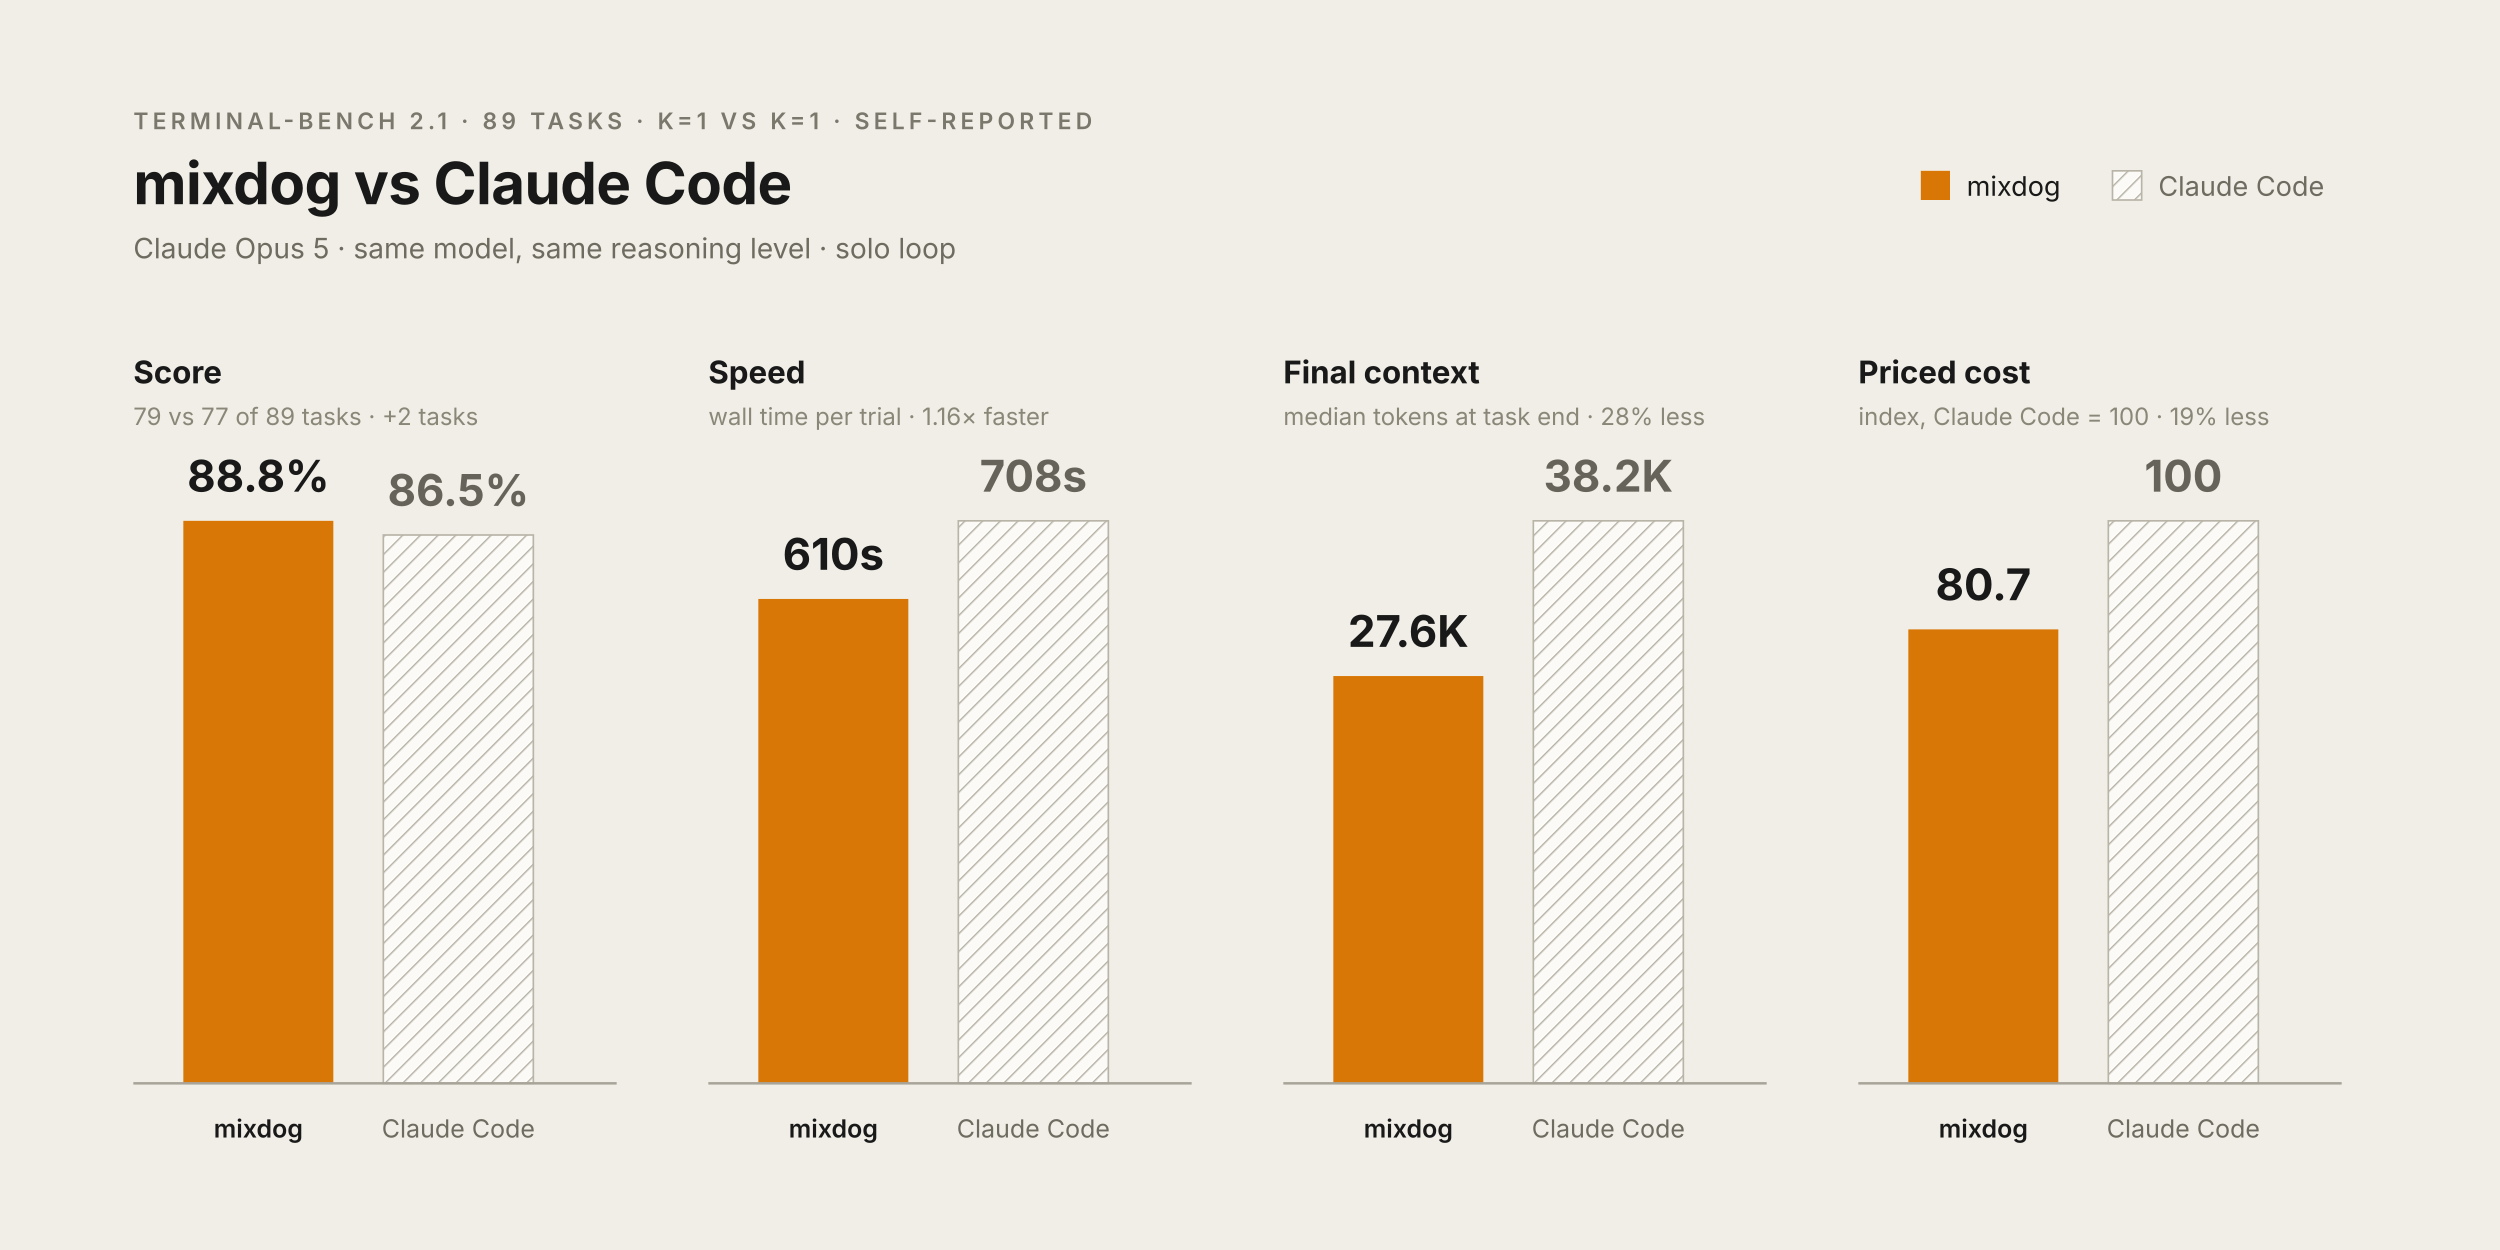
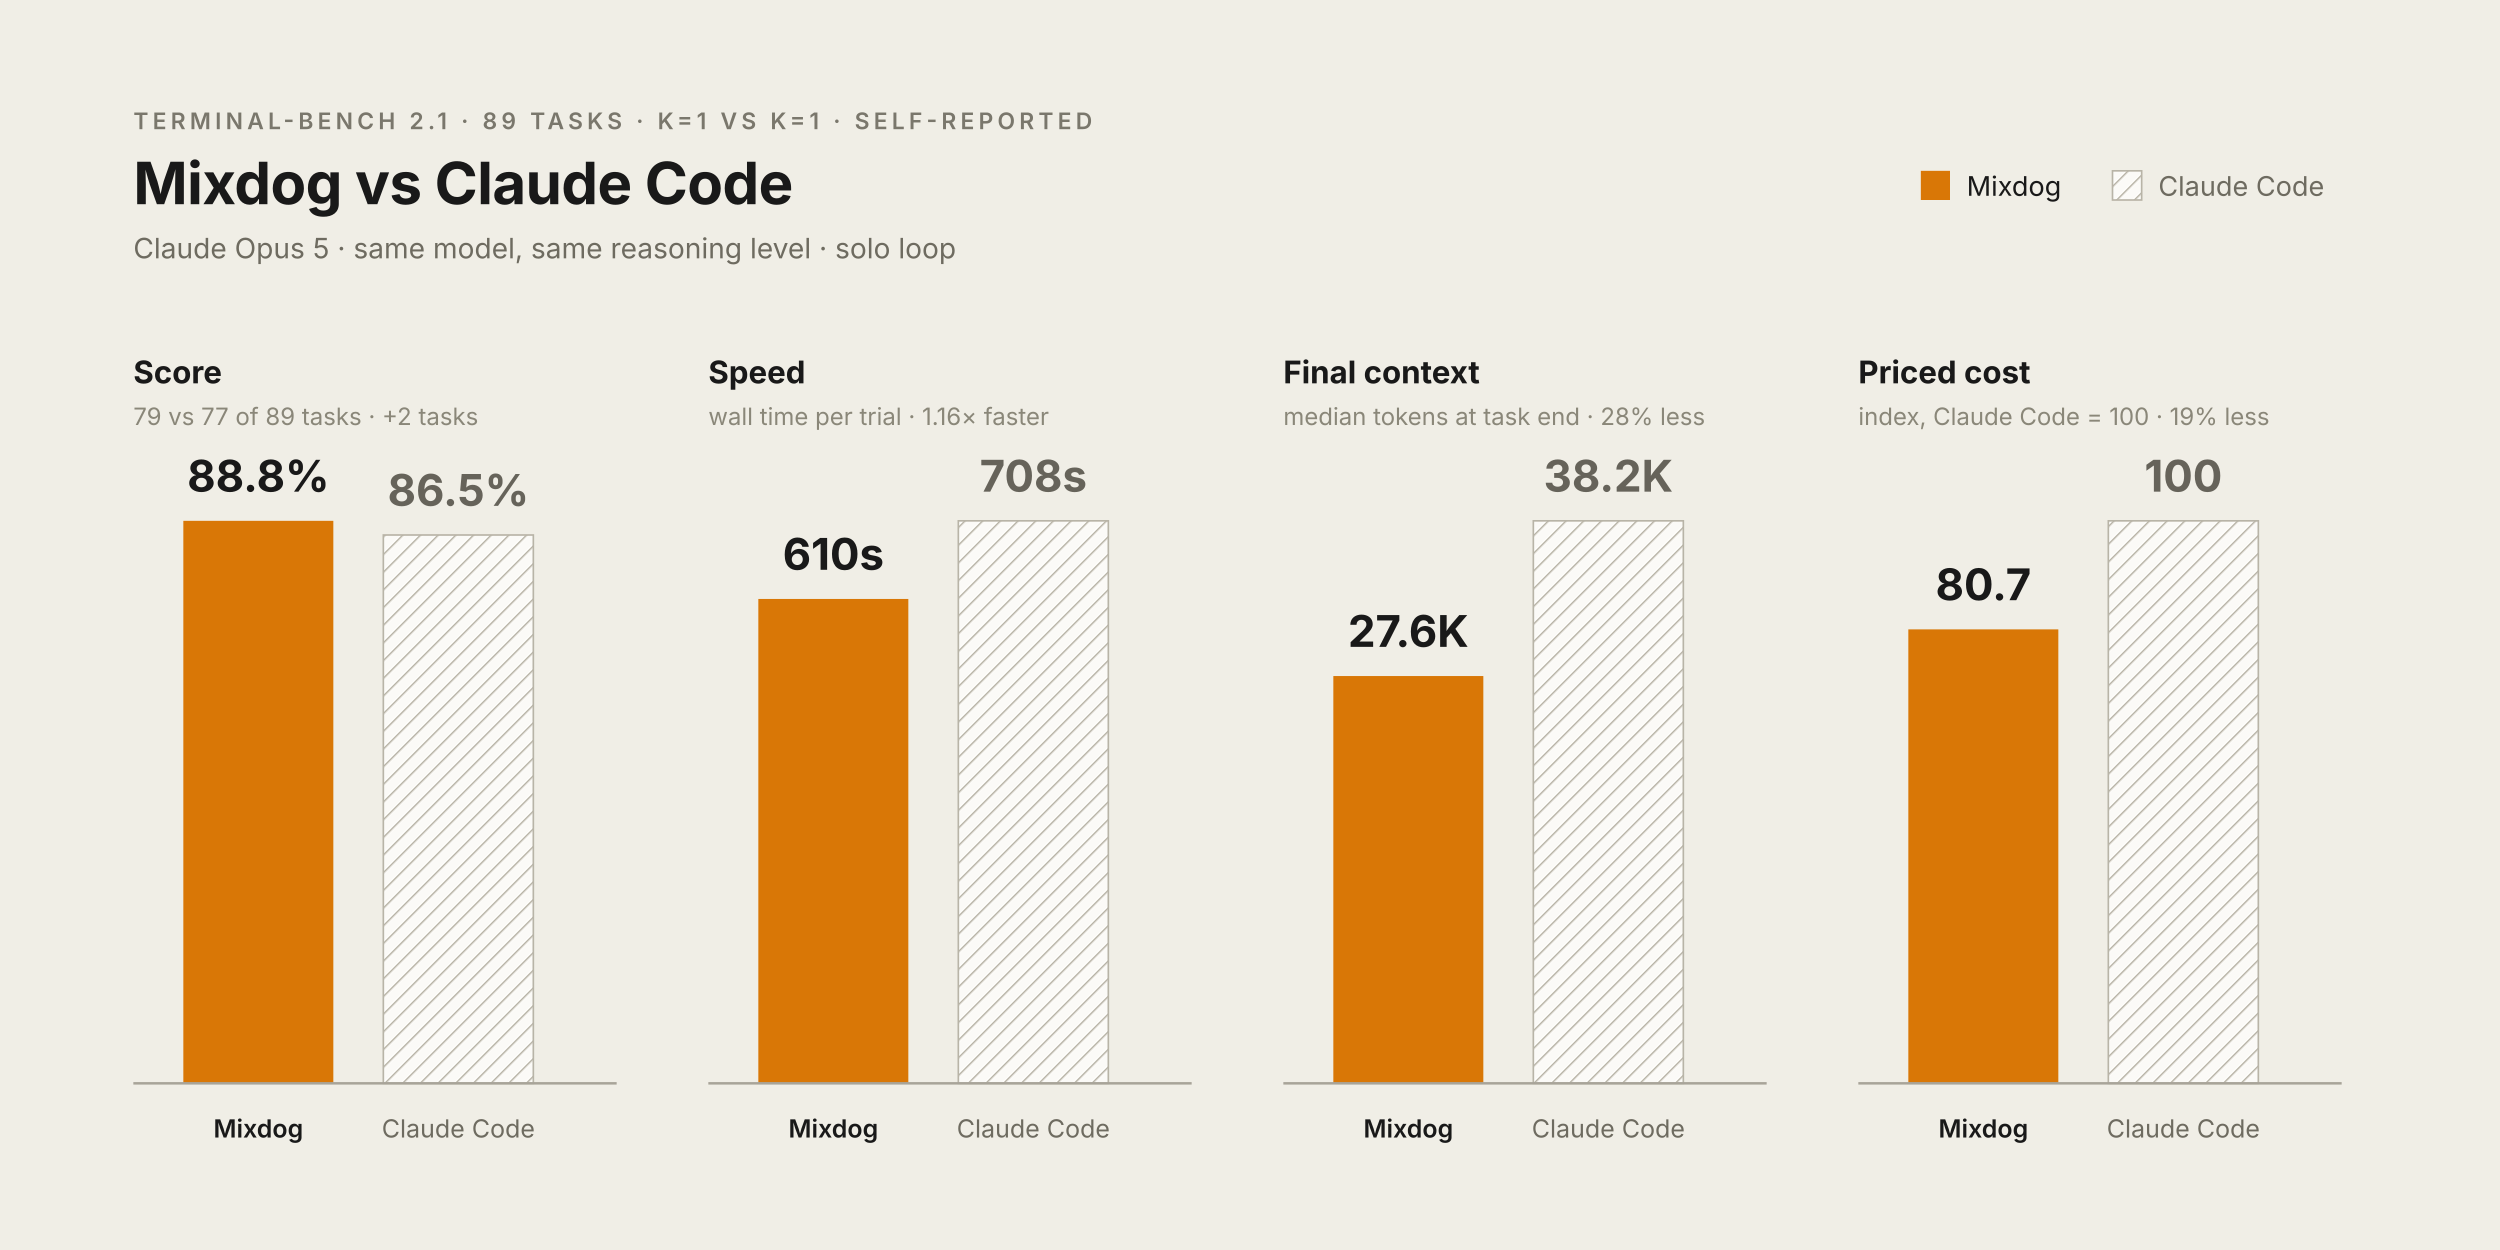
<svg xmlns="http://www.w3.org/2000/svg" width="1200" height="600" viewBox="0 0 1200 600" role="img" aria-labelledby="t d" font-family="Styrene A,Segoe UI Variable Display,Segoe UI,Inter,Helvetica Neue,Arial,sans-serif">
  <defs>
    <pattern id="hatch" patternUnits="userSpaceOnUse" width="6" height="6" patternTransform="rotate(45)">
      <rect width="6" height="6" fill="#FBFAF7" />
      <line x1="0" y1="0" x2="0" y2="6" stroke="#B8B4A7" stroke-width="1.4" />
    </pattern>
  </defs>
  <rect width="1200" height="600" fill="#F0EEE6" />
  <text x="64" y="62" font-size="11" letter-spacing="2" font-weight="600" fill="#7A776C">TERMINAL-BENCH 2.1 · 89 TASKS · K=1 VS K=1 · SELF-REPORTED</text>
-   <text x="64" y="98" font-size="28" font-weight="650" letter-spacing="-0.3" fill="#191919">mixdog vs Claude Code</text>
+   <text x="64" y="98" font-size="28" font-weight="650" letter-spacing="-0.3" fill="#191919">Mixdog vs Claude Code</text>
  <text x="64" y="124" font-size="13.5" fill="#6E6B60">Claude Opus 5 · same model, same reasoning level · solo loop</text>
  <rect x="922" y="82" width="14" height="14" fill="#D97706" />
-   <text x="944" y="94" font-size="13" fill="#191919">mixdog</text>
+   <text x="944" y="94" font-size="13" fill="#191919">Mixdog</text>
  <rect x="1014" y="82" width="14" height="14" fill="url(#hatch)" stroke="#B8B4A7" stroke-width="0.8" />
  <text x="1036" y="94" font-size="13" fill="#6E6B60">Claude Code</text>
  <text x="64" y="184" font-size="15" font-weight="650" fill="#191919">Score</text>
  <text x="64" y="204" font-size="11.5" fill="#8A8779">79 vs 77 of 89 tasks · +2 tasks</text>
  <rect x="88" y="250" width="72" height="270" fill="#D97706" />
  <text x="124" y="236" text-anchor="middle" font-size="21" font-weight="650" fill="#191919">88.8%</text>
  <rect x="184" y="256.8" width="72" height="263.2" fill="url(#hatch)" stroke="#B8B4A7" stroke-width="0.8" />
  <text x="220" y="242.8" text-anchor="middle" font-size="21" font-weight="650" fill="#66635A">86.5%</text>
  <line x1="64" y1="520" x2="296" y2="520" stroke="#A8A499" stroke-width="1.2" />
-   <text x="124" y="546" text-anchor="middle" font-size="12" font-weight="600" fill="#191919">mixdog</text>
+   <text x="124" y="546" text-anchor="middle" font-size="12" font-weight="600" fill="#191919">Mixdog</text>
  <text x="220" y="546" text-anchor="middle" font-size="12" fill="#6E6B60">Claude Code</text>
  <text x="340" y="184" font-size="15" font-weight="650" fill="#191919">Speed</text>
  <text x="340" y="204" font-size="11.5" fill="#8A8779">wall time per trial · 1.16× faster</text>
  <rect x="364" y="287.5" width="72" height="232.5" fill="#D97706" />
  <text x="400" y="273.5" text-anchor="middle" font-size="21" font-weight="650" fill="#191919">610s</text>
  <rect x="460" y="250" width="72" height="270" fill="url(#hatch)" stroke="#B8B4A7" stroke-width="0.8" />
  <text x="496" y="236" text-anchor="middle" font-size="21" font-weight="650" fill="#66635A">708s</text>
  <line x1="340" y1="520" x2="572" y2="520" stroke="#A8A499" stroke-width="1.2" />
-   <text x="400" y="546" text-anchor="middle" font-size="12" font-weight="600" fill="#191919">mixdog</text>
+   <text x="400" y="546" text-anchor="middle" font-size="12" font-weight="600" fill="#191919">Mixdog</text>
  <text x="496" y="546" text-anchor="middle" font-size="12" fill="#6E6B60">Claude Code</text>
  <text x="616" y="184" font-size="15" font-weight="650" fill="#191919">Final context</text>
  <text x="616" y="204" font-size="11.5" fill="#8A8779">median tokens at task end · 28% less</text>
  <rect x="640" y="324.5" width="72" height="195.5" fill="#D97706" />
  <text x="676" y="310.5" text-anchor="middle" font-size="21" font-weight="650" fill="#191919">27.6K</text>
  <rect x="736" y="250" width="72" height="270" fill="url(#hatch)" stroke="#B8B4A7" stroke-width="0.8" />
  <text x="772" y="236" text-anchor="middle" font-size="21" font-weight="650" fill="#66635A">38.2K</text>
  <line x1="616" y1="520" x2="848" y2="520" stroke="#A8A499" stroke-width="1.2" />
-   <text x="676" y="546" text-anchor="middle" font-size="12" font-weight="600" fill="#191919">mixdog</text>
+   <text x="676" y="546" text-anchor="middle" font-size="12" font-weight="600" fill="#191919">Mixdog</text>
  <text x="772" y="546" text-anchor="middle" font-size="12" fill="#6E6B60">Claude Code</text>
  <text x="892" y="184" font-size="15" font-weight="650" fill="#191919">Priced cost</text>
  <text x="892" y="204" font-size="11.5" fill="#8A8779">index, Claude Code = 100 · 19% less</text>
  <rect x="916" y="302.1" width="72" height="217.9" fill="#D97706" />
  <text x="952" y="288.1" text-anchor="middle" font-size="21" font-weight="650" fill="#191919">80.7</text>
  <rect x="1012" y="250" width="72" height="270" fill="url(#hatch)" stroke="#B8B4A7" stroke-width="0.8" />
  <text x="1048" y="236" text-anchor="middle" font-size="21" font-weight="650" fill="#66635A">100</text>
  <line x1="892" y1="520" x2="1124" y2="520" stroke="#A8A499" stroke-width="1.2" />
-   <text x="952" y="546" text-anchor="middle" font-size="12" font-weight="600" fill="#191919">mixdog</text>
+   <text x="952" y="546" text-anchor="middle" font-size="12" font-weight="600" fill="#191919">Mixdog</text>
  <text x="1048" y="546" text-anchor="middle" font-size="12" fill="#6E6B60">Claude Code</text>
</svg>
